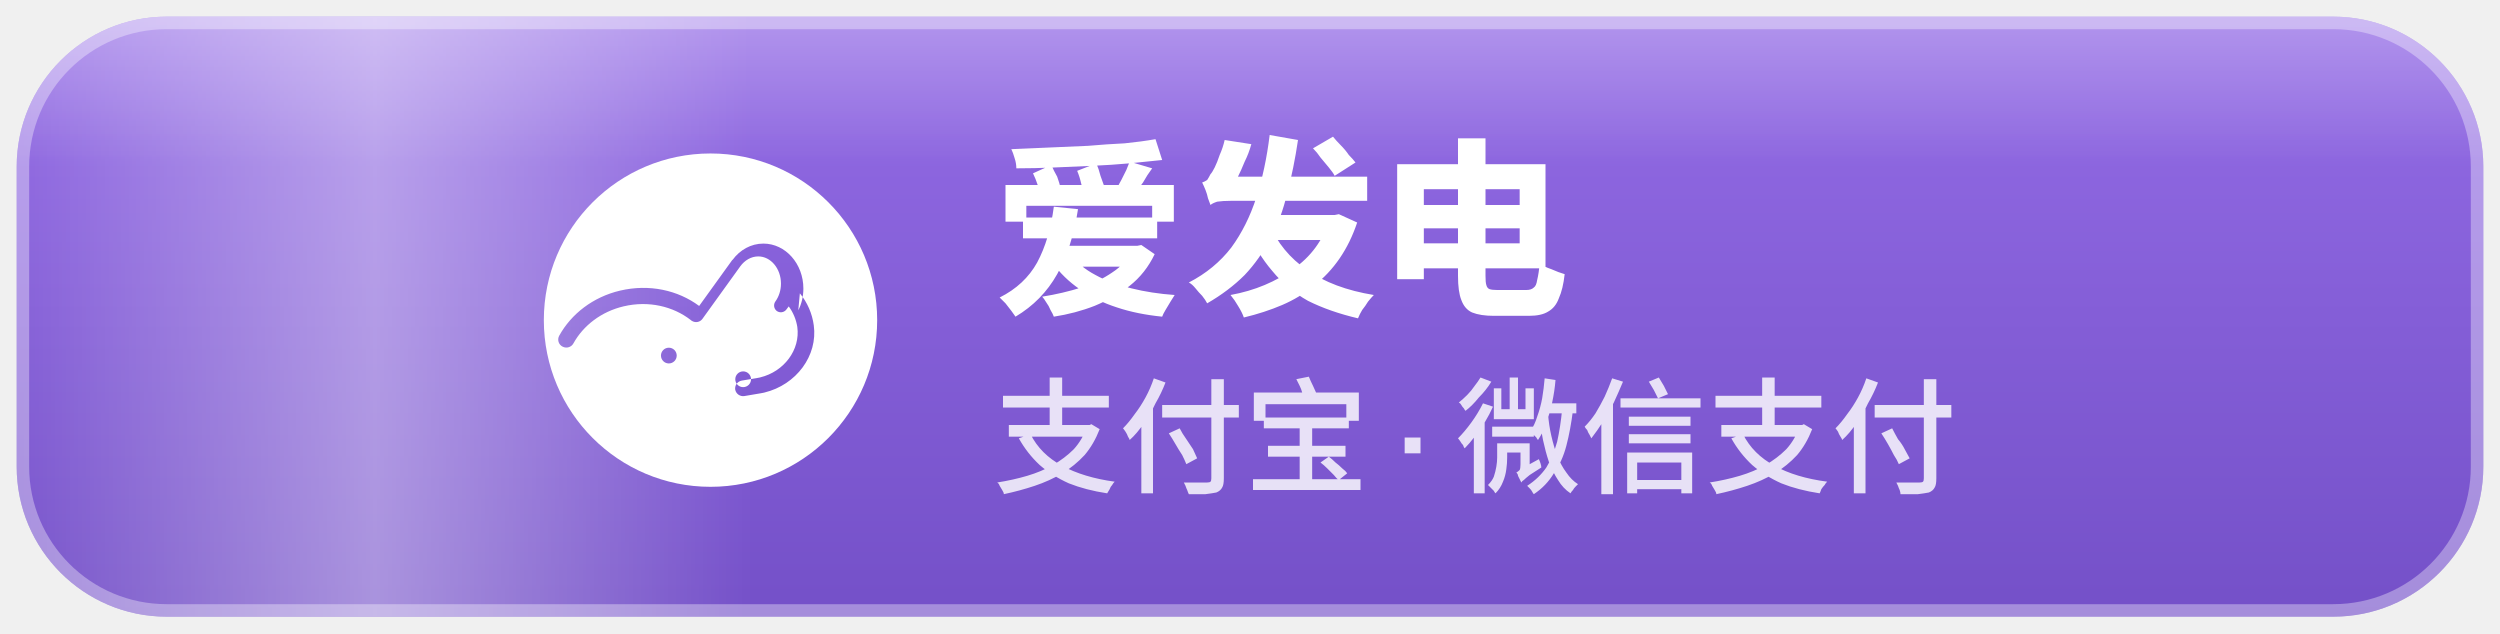
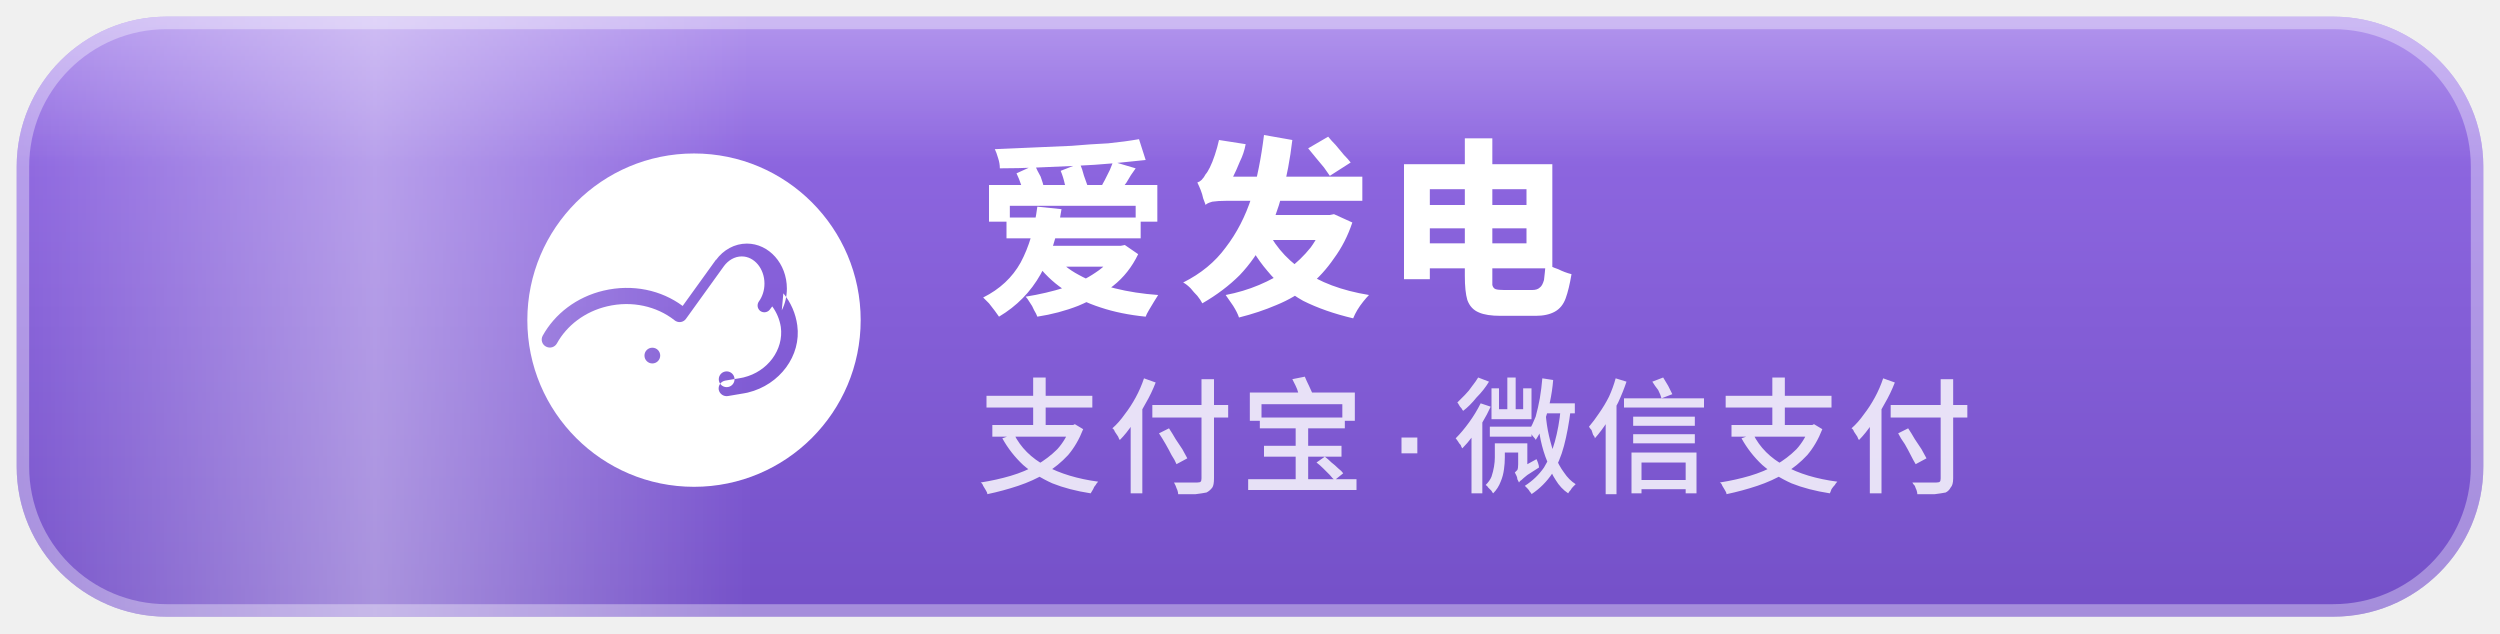
<svg xmlns="http://www.w3.org/2000/svg" width="300" height="76" viewBox="0 0 300 76">
  <defs>
    <linearGradient id="f" x1="0" y1="0" x2="0" y2="1">
      <stop offset="0" stop-color="#946CE6" />
      <stop offset="1" stop-color="#7450C8" />
    </linearGradient>
    <linearGradient id="s" x1="0" y1="0" x2="1" y2="0">
      <stop offset="0" stop-color="#fff" stop-opacity="0" />
      <stop offset=".5" stop-color="#fff" stop-opacity=".38" />
      <stop offset="1" stop-color="#fff" stop-opacity="0" />
    </linearGradient>
    <linearGradient id="t" x1="0" y1="0" x2="0" y2="1">
      <stop offset="0" stop-color="#fff" stop-opacity=".28" />
      <stop offset=".5" stop-color="#fff" stop-opacity="0" />
    </linearGradient>
    <clipPath id="c">
      <rect x="2" y="2" width="296" height="72" rx="18" />
    </clipPath>
  </defs>
  <style>@keyframes sh{0%{transform:translateX(-140px) skewX(-22deg)}55%,100%{transform:translateX(440px) skewX(-22deg)}}.sh{animation:sh 3.6s ease-in-out infinite}@keyframes beat{0%,50%,100%{transform:scale(1)}12%{transform:scale(1.18)}24%{transform:scale(.95)}36%{transform:scale(1.1)}}.m{animation:beat 1.8s ease-in-out infinite;transform-box:fill-box;transform-origin:center}@media (prefers-reduced-motion:reduce){*{animation:none!important}}</style>
  <rect x="2" y="2" width="296" height="72" rx="18" fill="url(#f)" />
  <g clip-path="url(#c)">
    <rect x="2" y="2" width="296" height="36.0" fill="url(#t)" />
    <rect class="sh" x="0" y="0" width="90" height="76" fill="url(#s)" />
  </g>
  <rect x="2.75" y="2.75" width="294.5" height="70.5" rx="17.25" fill="none" stroke="#fff" stroke-opacity=".35" stroke-width="1.5" />
  <g class="m">
-     <path transform="translate(65.26 18.00) scale(1.6667)" fill="#fff" d="M9 14.234a.567.567 0 1 0 0 1.134.567.567 0 0 0 0-1.134m5.351 1.705a.567.567 0 1 0 0 1.135.567.567 0 0 0 0-1.135M24 12.25c0 6.627-5.373 12-12 12s-12-5.373-12-12 5.373-12 12-12 12 5.373 12 12m-5.68-.708c.236-.46.367-.996.367-1.565 0-1.789-1.29-3.239-2.88-3.239-.893 0-1.692.457-2.22 1.175l-.008-.01-.017.025-.006.007-2.373 3.293c-1.53-1.135-3.592-1.598-5.693-1.104-1.95.459-3.519 1.682-4.383 3.247a.57.57 0 0 0 .249.79l.008.003a.58.58 0 0 0 .769-.245c.71-1.282 2.004-2.284 3.613-2.663 1.808-.426 3.578.006 4.837.99.032.03.069.056.11.075a.56.56 0 0 0 .72-.155l.003-.003 2.734-3.796c.312-.425.775-.705 1.288-.705.903 0 1.635.877 1.635 1.958 0 .493-.153.943-.403 1.287a.5.5 0 0 0 .087.672l.016.012a.5.5 0 0 0 .67-.081 3 3 0 0 0 .19-.25 3.4 3.4 0 0 1 .617 1.48c.226 1.648-.958 3.215-2.665 3.63l-.04.01c-.043.012-.088.02-.132.026l-1.168.198a.577.577 0 0 0-.465.656.58.58 0 0 0 .67.454l1.164-.198c.06-.008.12-.02.18-.034l.09-.02c2.293-.556 3.851-2.656 3.552-4.837a4.6 4.6 0 0 0-1.003-2.307z" />
+     <path transform="translate(63.28 18.00) scale(1.6667)" fill="#fff" d="M9 14.234a.567.567 0 1 0 0 1.134.567.567 0 0 0 0-1.134m5.351 1.705a.567.567 0 1 0 0 1.135.567.567 0 0 0 0-1.135M24 12.25c0 6.627-5.373 12-12 12s-12-5.373-12-12 5.373-12 12-12 12 5.373 12 12m-5.68-.708c.236-.46.367-.996.367-1.565 0-1.789-1.29-3.239-2.88-3.239-.893 0-1.692.457-2.22 1.175l-.008-.01-.017.025-.006.007-2.373 3.293c-1.53-1.135-3.592-1.598-5.693-1.104-1.95.459-3.519 1.682-4.383 3.247a.57.57 0 0 0 .249.79l.008.003a.58.58 0 0 0 .769-.245c.71-1.282 2.004-2.284 3.613-2.663 1.808-.426 3.578.006 4.837.99.032.03.069.056.11.075a.56.56 0 0 0 .72-.155l.003-.003 2.734-3.796c.312-.425.775-.705 1.288-.705.903 0 1.635.877 1.635 1.958 0 .493-.153.943-.403 1.287a.5.5 0 0 0 .087.672l.016.012a.5.5 0 0 0 .67-.081 3 3 0 0 0 .19-.25 3.4 3.4 0 0 1 .617 1.48c.226 1.648-.958 3.215-2.665 3.63l-.04.01c-.043.012-.088.02-.132.026l-1.168.198a.577.577 0 0 0-.465.656.58.58 0 0 0 .67.454l1.164-.198c.06-.008.12-.02.18-.034l.09-.02c2.293-.556 3.851-2.656 3.552-4.837a4.6 4.6 0 0 0-1.003-2.307z" />
  </g>
-   <path transform="translate(119.26 36.00)" fill="#fff" d="M1.4 -13.8H21.6V-9.4H19V-11.3H3.9V-9.4H1.4ZM4.7 -15.2 6.9 -16.2Q7.2 -15.5 7.6 -14.8Q7.9 -14 8 -13.4L5.7 -12.3Q5.6 -12.9 5.3 -13.7Q5 -14.6 4.7 -15.2ZM10 -15.5 12.3 -16.4Q12.6 -15.7 12.8 -14.9Q13.1 -14.1 13.3 -13.5L10.9 -12.5Q10.8 -13.1 10.5 -13.9Q10.3 -14.8 10 -15.5ZM19.4 -19.3 20.2 -16.8Q18.4 -16.6 16.3 -16.4Q14.1 -16.2 11.8 -16.1Q9.5 -16 7.2 -15.9Q4.9 -15.8 2.7 -15.8Q2.7 -16.4 2.5 -17Q2.3 -17.7 2.1 -18.1Q4.4 -18.2 6.7 -18.3Q9 -18.4 11.3 -18.5Q13.6 -18.7 15.7 -18.8Q17.7 -19 19.4 -19.3ZM16.3 -16.6 19 -15.8Q18.4 -15 17.9 -14.1Q17.3 -13.3 16.9 -12.7L14.8 -13.4Q15 -13.9 15.3 -14.4Q15.6 -15 15.9 -15.6Q16.1 -16.1 16.3 -16.6ZM9.2 -5.5Q10.3 -4 12.2 -3Q14 -2 16.5 -1.4Q18.9 -0.8 21.7 -0.6Q21.5 -0.3 21.2 0.2Q20.9 0.7 20.6 1.2Q20.3 1.7 20.2 2Q17.2 1.7 14.8 0.9Q12.3 0.1 10.3 -1.3Q8.4 -2.6 7 -4.5ZM8 -6.5H17.5V-4H8ZM16.7 -6.5H17.2L17.7 -6.6L19.3 -5.5Q18.2 -3.2 16.3 -1.7Q14.5 -0.3 12.1 0.7Q9.8 1.6 7.2 2Q7.1 1.7 6.8 1.2Q6.6 0.7 6.3 0.3Q6 -0.2 5.8 -0.4Q8.3 -0.8 10.5 -1.5Q12.6 -2.2 14.2 -3.3Q15.9 -4.4 16.7 -6.1ZM3.5 -9.9H19.6V-7.4H3.5ZM7.2 -11.2 10.1 -10.9Q9.4 -6.3 7.6 -3.1Q5.8 0.1 2.6 2Q2.4 1.7 2.1 1.3Q1.7 0.8 1.4 0.4Q1 -0 0.7 -0.3Q3.7 -1.8 5.2 -4.5Q6.7 -7.3 7.2 -11.2Z M33 -9.2Q34.5 -5.7 37.6 -3.6Q40.7 -1.4 45.6 -0.6Q45.3 -0.3 44.9 0.2Q44.6 0.7 44.2 1.2Q43.9 1.7 43.7 2.2Q40.3 1.4 37.7 0.1Q35.2 -1.3 33.4 -3.5Q31.6 -5.6 30.4 -8.4ZM40.3 -10.2H40.9L41.4 -10.3L43.6 -9.3Q42.8 -6.9 41.5 -5Q40.2 -3.1 38.4 -1.7Q36.7 -0.3 34.6 0.6Q32.5 1.5 30 2.1Q29.8 1.5 29.3 0.7Q28.9 -0 28.4 -0.6Q30.6 -1 32.5 -1.8Q34.4 -2.6 35.9 -3.7Q37.5 -4.8 38.6 -6.3Q39.7 -7.8 40.3 -9.7ZM32 -10.2H40.7V-7.2H31.2ZM33.1 -19.8 36.5 -19.2Q36 -15.8 35.2 -12.8Q34.5 -9.8 33.2 -7.4Q31.9 -4.9 30.1 -3Q28.2 -1.1 25.6 0.4Q25.4 0 25 -0.5Q24.6 -0.9 24.2 -1.4Q23.8 -1.9 23.4 -2.1Q26.5 -3.7 28.5 -6.3Q30.4 -8.9 31.5 -12.3Q32.6 -15.7 33.1 -19.8ZM38.3 -18.2 40.7 -19.6Q41.1 -19.1 41.6 -18.6Q42.2 -18 42.6 -17.4Q43.1 -16.9 43.4 -16.5L40.9 -14.9Q40.7 -15.3 40.2 -15.9Q39.7 -16.5 39.2 -17.1Q38.8 -17.7 38.3 -18.2ZM26 -11.4Q25.9 -11.7 25.7 -12.2Q25.6 -12.7 25.4 -13.2Q25.2 -13.7 25 -14.1Q25.3 -14.2 25.6 -14.4Q25.8 -14.7 26 -15.1Q26.2 -15.3 26.5 -15.9Q26.8 -16.5 27.1 -17.4Q27.5 -18.3 27.7 -19.2L30.9 -18.7Q30.6 -17.6 30.1 -16.6Q29.7 -15.6 29.2 -14.6Q28.7 -13.7 28.3 -13V-13Q28.3 -13 27.9 -12.8Q27.6 -12.7 27.1 -12.4Q26.7 -12.2 26.3 -11.9Q26 -11.6 26 -11.4ZM26 -11.4V-13.6L27.8 -14.8H44.8L44.8 -11.9H28.4Q27.5 -11.9 26.8 -11.8Q26.2 -11.6 26 -11.4Z M49.9 -11.4H64.9V-8.6H49.9ZM55.7 -19.4H59V-2.9Q59 -2.1 59.1 -1.8Q59.2 -1.4 59.5 -1.3Q59.8 -1.2 60.4 -1.2Q60.6 -1.2 60.9 -1.2Q61.3 -1.2 61.7 -1.2Q62.1 -1.2 62.6 -1.2Q63 -1.2 63.4 -1.2Q63.7 -1.2 63.9 -1.2Q64.5 -1.2 64.8 -1.5Q65.1 -1.7 65.2 -2.4Q65.4 -3.2 65.5 -4.4Q66 -4 66.9 -3.7Q67.8 -3.3 68.5 -3.1Q68.3 -1.3 67.8 -0.2Q67.4 0.9 66.5 1.4Q65.7 1.9 64.2 1.9Q64 1.9 63.5 1.9Q63.1 1.9 62.6 1.9Q62.1 1.9 61.6 1.9Q61.1 1.9 60.7 1.9Q60.2 1.9 60 1.9Q58.4 1.9 57.4 1.5Q56.5 1.1 56.1 0Q55.7 -1 55.7 -2.9ZM50.4 -16.3H66.2V-3.8H50.4V-6.8H63.1V-13.3H50.4ZM48.4 -16.3H51.6V-2.5H48.4Z" />
-   <path transform="translate(119.26 58.00)" fill="#fff" fill-opacity=".82" d="M4.4 -5.9Q5.6 -3.5 8.2 -2.1Q10.8 -0.7 14.5 -0.2Q14.3 -0 14.2 0.2Q14 0.4 13.9 0.7Q13.7 1 13.6 1.2Q11 0.8 9 -0Q7 -0.9 5.5 -2.2Q4 -3.6 3 -5.4ZM1.8 -7H11.5V-5.6H1.8ZM1.1 -10.5H13.8V-9.1H1.1ZM6.7 -12.7H8.2V-6.4H6.7ZM11.2 -7H11.5L11.7 -7.1L12.7 -6.5Q12 -4.7 10.9 -3.4Q9.7 -2.1 8.2 -1.2Q6.7 -0.3 4.9 0.3Q3.1 0.9 1.2 1.3Q1.2 1.1 1 0.8Q0.9 0.6 0.7 0.3Q0.6 0 0.4 -0.1Q2.3 -0.4 4 -0.9Q5.7 -1.4 7.1 -2.2Q8.5 -3 9.6 -4.1Q10.6 -5.2 11.2 -6.8Z M20.2 -9.4H29.4V-7.9H20.2ZM26.1 -12.5H27.6V-0.6Q27.6 0.2 27.4 0.5Q27.2 0.9 26.7 1.1Q26.2 1.2 25.4 1.3Q24.6 1.3 23.4 1.3Q23.3 1.1 23.2 0.8Q23.1 0.6 23 0.3Q22.9 0.1 22.8 -0.1Q23.4 -0.1 24 -0.1Q24.6 -0.1 25 -0.1Q25.5 -0.1 25.6 -0.1Q25.9 -0.1 26 -0.2Q26.1 -0.3 26.1 -0.6ZM21 -6 22.3 -6.6Q22.6 -6 23.1 -5.3Q23.5 -4.7 23.9 -4.1Q24.2 -3.4 24.4 -3L23.1 -2.3Q22.9 -2.8 22.6 -3.4Q22.2 -4 21.8 -4.7Q21.4 -5.4 21 -6ZM17.7 -8.4 19.1 -9.9 19.1 -9.8V1.2H17.7ZM19.2 -12.6 20.6 -12.1Q20.1 -10.8 19.4 -9.6Q18.8 -8.3 18 -7.2Q17.2 -6 16.3 -5.2Q16.3 -5.3 16.1 -5.6Q16 -5.9 15.8 -6.2Q15.6 -6.5 15.5 -6.6Q16.2 -7.3 16.9 -8.3Q17.6 -9.2 18.2 -10.3Q18.8 -11.4 19.2 -12.6Z M36.7 -7.3H38.2V0.1H36.7ZM32.4 -7.9H42.6V-6.6H32.4ZM32.9 -4.5H42.2V-3.2H32.9ZM31.1 -0.5H44V0.8H31.1ZM39.2 -2.5 40.2 -3.2Q40.6 -2.9 41 -2.5Q41.4 -2.2 41.8 -1.8Q42.2 -1.5 42.4 -1.2L41.4 -0.4Q41.1 -0.6 40.8 -1Q40.4 -1.4 40 -1.8Q39.6 -2.2 39.2 -2.5ZM31.2 -10.9H43.8V-7.5H42.3V-9.5H32.6V-7.5H31.2ZM36.3 -12.5 37.8 -12.8Q38 -12.3 38.3 -11.7Q38.6 -11 38.8 -10.6L37.3 -10.2Q37.2 -10.5 37 -10.9Q36.9 -11.3 36.7 -11.7Q36.5 -12.1 36.3 -12.5Z M49.3 -3.6V-5.5H51.2V-3.6Z M63.3 -0.1 63.1 -1.3 63.4 -1.8 65.4 -2.9Q65.5 -2.7 65.6 -2.4Q65.7 -2.1 65.7 -1.9Q64.8 -1.3 64.3 -1Q63.8 -0.6 63.6 -0.4Q63.4 -0.3 63.3 -0.1ZM63.3 -0.1Q63.2 -0.3 63.1 -0.5Q63 -0.7 62.9 -0.9Q62.9 -1.1 62.7 -1.3Q62.9 -1.4 63.1 -1.6Q63.2 -1.8 63.2 -2.3V-4.8H64.3V-1.2Q64.3 -1.2 64.2 -1.1Q64 -1 63.8 -0.8Q63.6 -0.6 63.4 -0.4Q63.3 -0.3 63.3 -0.1ZM66.3 -9.6H69.9V-8.4H65.8ZM66.1 -12.6 67.4 -12.4Q67.3 -11.1 67 -9.7Q66.7 -8.4 66.3 -7.2Q65.9 -6.1 65.3 -5.2Q65.2 -5.3 65.1 -5.5Q64.9 -5.7 64.7 -5.9Q64.6 -6.1 64.4 -6.3Q64.9 -7 65.2 -8Q65.6 -9.1 65.8 -10.2Q66 -11.4 66.1 -12.6ZM66.5 -8.4Q66.6 -7 66.9 -5.7Q67.2 -4.4 67.6 -3.3Q68.1 -2.1 68.7 -1.3Q69.3 -0.4 70.1 0.1Q70 0.2 69.8 0.4Q69.6 0.6 69.5 0.8Q69.3 1 69.2 1.2Q68.3 0.6 67.7 -0.4Q67.1 -1.3 66.6 -2.6Q66.2 -3.8 65.9 -5.2Q65.6 -6.7 65.5 -8.2ZM68.2 -8.9 69.5 -8.8Q69.2 -6.4 68.7 -4.5Q68.2 -2.6 67.2 -1.2Q66.3 0.3 64.8 1.3Q64.7 1.2 64.6 1Q64.5 0.8 64.3 0.6Q64.1 0.4 64 0.3Q65.4 -0.6 66.3 -1.9Q67.1 -3.2 67.6 -5Q68 -6.8 68.2 -8.9ZM61.9 -12.7H62.9V-8.5H61.9ZM60 -11.4H60.9V-8.9H63.8V-11.4H64.8V-7.7H60ZM59.8 -6.8H64.8V-5.6H59.8ZM60.7 -4.8H64V-3.7H60.7ZM60.4 -4.8H61.6V-3.1Q61.6 -2.4 61.5 -1.7Q61.4 -0.9 61.1 -0.2Q60.8 0.6 60.2 1.2Q60.1 1.1 60 0.9Q59.8 0.7 59.6 0.5Q59.4 0.3 59.3 0.2Q59.8 -0.3 60 -0.8Q60.2 -1.4 60.3 -2Q60.4 -2.6 60.4 -3.1ZM58.4 -12.7 59.7 -12.2Q59.1 -11.2 58.2 -10.3Q57.4 -9.3 56.6 -8.7Q56.5 -8.8 56.4 -9Q56.2 -9.2 56.1 -9.4Q56 -9.6 55.8 -9.7Q56.3 -10.1 56.8 -10.6Q57.3 -11.1 57.7 -11.7Q58.1 -12.2 58.4 -12.7ZM58.7 -9.6 59.9 -9.2Q59.5 -8.3 58.9 -7.3Q58.4 -6.4 57.7 -5.6Q57.1 -4.8 56.5 -4.2Q56.4 -4.3 56.3 -4.6Q56.1 -4.8 56 -5Q55.8 -5.3 55.7 -5.4Q56.5 -6.2 57.3 -7.3Q58.1 -8.4 58.7 -9.6ZM57.6 -6.6 58.9 -7.9 58.9 -7.9V1.2H57.6Z M76.2 -8H83.6V-6.9H76.2ZM76.2 -5.9H83.6V-4.8H76.2ZM76.9 -0.4H83V0.7H76.9ZM75.2 -10.2H84.8V-9.1H75.2ZM76 -3.7H83.8V1.2H82.5V-2.5H77.2V1.2H76ZM78.6 -12.2 79.8 -12.7Q80.1 -12.2 80.4 -11.7Q80.7 -11.1 80.9 -10.7L79.7 -10.2Q79.5 -10.6 79.2 -11.2Q78.9 -11.7 78.6 -12.2ZM74.2 -12.6 75.5 -12.2Q75 -11 74.4 -9.7Q73.8 -8.5 73.1 -7.4Q72.4 -6.3 71.7 -5.4Q71.6 -5.6 71.5 -5.8Q71.3 -6.1 71.2 -6.4Q71 -6.6 70.9 -6.8Q71.6 -7.5 72.2 -8.4Q72.8 -9.4 73.3 -10.4Q73.8 -11.5 74.2 -12.6ZM72.9 -8.6 74.2 -9.9 74.3 -9.9V1.3H72.9Z M89.9 -5.9Q91.1 -3.5 93.7 -2.1Q96.2 -0.7 100 -0.2Q99.8 -0 99.7 0.2Q99.5 0.4 99.3 0.7Q99.2 1 99.1 1.2Q96.5 0.8 94.5 -0Q92.5 -0.9 91 -2.2Q89.5 -3.6 88.5 -5.4ZM87.3 -7H97V-5.6H87.3ZM86.6 -10.5H99.3V-9.1H86.6ZM92.2 -12.7H93.7V-6.4H92.2ZM96.7 -7H97L97.2 -7.1L98.2 -6.5Q97.5 -4.7 96.4 -3.4Q95.2 -2.1 93.7 -1.2Q92.2 -0.3 90.4 0.3Q88.6 0.9 86.7 1.3Q86.7 1.1 86.5 0.8Q86.4 0.6 86.2 0.3Q86.1 0 85.9 -0.1Q87.8 -0.4 89.5 -0.9Q91.2 -1.4 92.6 -2.2Q94 -3 95.1 -4.1Q96.1 -5.2 96.7 -6.8Z M105.7 -9.4H114.9V-7.9H105.7ZM111.6 -12.5H113.1V-0.6Q113.1 0.2 112.9 0.5Q112.7 0.9 112.2 1.1Q111.7 1.2 110.9 1.3Q110.1 1.3 108.8 1.3Q108.8 1.1 108.7 0.8Q108.6 0.6 108.5 0.3Q108.4 0.1 108.3 -0.1Q108.9 -0.1 109.5 -0.1Q110.1 -0.1 110.5 -0.1Q111 -0.1 111.1 -0.1Q111.4 -0.1 111.5 -0.2Q111.6 -0.3 111.6 -0.6ZM106.5 -6 107.8 -6.6Q108.1 -6 108.5 -5.3Q109 -4.7 109.3 -4.1Q109.7 -3.4 109.9 -3L108.6 -2.3Q108.4 -2.8 108 -3.4Q107.7 -4 107.3 -4.7Q106.9 -5.4 106.5 -6ZM103.2 -8.4 104.6 -9.9 104.6 -9.8V1.2H103.2ZM104.7 -12.6 106.1 -12.1Q105.6 -10.8 104.9 -9.6Q104.3 -8.3 103.5 -7.2Q102.7 -6 101.8 -5.2Q101.8 -5.3 101.6 -5.6Q101.4 -5.9 101.3 -6.2Q101.1 -6.5 101 -6.6Q101.7 -7.3 102.4 -8.3Q103.1 -9.2 103.7 -10.3Q104.3 -11.4 104.7 -12.6Z" />
+   <path transform="translate(117.28 36.00)" fill="#fff" d="M1.4 -13.8H21.6V-9.4H19V-11.3H3.9V-9.4H1.4ZM4.7 -15.2 6.9 -16.2Q7.2 -15.5 7.6 -14.8Q7.9 -14 8 -13.4L5.7 -12.3Q5.6 -12.9 5.3 -13.7Q5 -14.6 4.7 -15.2ZM10 -15.5 12.3 -16.4Q12.6 -15.7 12.8 -14.9Q13.1 -14.1 13.3 -13.5L10.9 -12.5Q10.8 -13.1 10.5 -13.9Q10.3 -14.8 10 -15.5ZM19.4 -19.3 20.2 -16.8Q18.4 -16.6 16.3 -16.4Q14.1 -16.2 11.8 -16.1Q9.5 -16 7.2 -15.9Q4.9 -15.8 2.7 -15.8Q2.7 -16.4 2.5 -17Q2.3 -17.7 2.1 -18.1Q4.4 -18.2 6.7 -18.3Q9 -18.4 11.3 -18.5Q13.6 -18.7 15.7 -18.8Q17.7 -19 19.4 -19.3ZM16.3 -16.6 19 -15.8Q18.4 -15 17.9 -14.1Q17.3 -13.3 16.9 -12.7L14.8 -13.4Q15 -13.9 15.3 -14.4Q15.6 -15 15.9 -15.6Q16.1 -16.1 16.3 -16.6ZM9.2 -5.5Q10.3 -4 12.2 -3Q14 -2 16.5 -1.4Q18.9 -0.8 21.7 -0.6Q21.5 -0.3 21.2 0.2Q20.9 0.7 20.6 1.2Q20.3 1.7 20.2 2Q17.2 1.7 14.8 0.9Q12.3 0.1 10.3 -1.3Q8.4 -2.6 7 -4.5ZM8 -6.5H17.5V-4H8ZM16.7 -6.5H17.2L17.7 -6.6L19.3 -5.5Q18.2 -3.2 16.3 -1.7Q14.5 -0.3 12.1 0.7Q9.8 1.6 7.2 2Q7.1 1.7 6.8 1.2Q6.6 0.7 6.3 0.3Q6 -0.2 5.8 -0.4Q8.3 -0.8 10.5 -1.5Q12.6 -2.2 14.2 -3.3Q15.9 -4.4 16.7 -6.1ZM3.5 -9.9H19.6V-7.4H3.5ZM7.2 -11.2 10.1 -10.9Q9.4 -6.3 7.6 -3.1Q5.8 0.1 2.6 2Q2.4 1.7 2.1 1.3Q1.7 0.8 1.4 0.4Q1 -0 0.7 -0.3Q3.7 -1.8 5.2 -4.5Q6.7 -7.3 7.2 -11.2Z M34.4 -9.2Q35.9 -5.7 39 -3.6Q42.1 -1.4 47 -0.6Q46.7 -0.3 46.3 0.2Q45.9 0.7 45.6 1.2Q45.3 1.7 45.1 2.2Q41.7 1.4 39.1 0.1Q36.6 -1.3 34.8 -3.5Q33 -5.6 31.8 -8.4ZM41.7 -10.2H42.3L42.8 -10.3L45 -9.3Q44.2 -6.9 42.8 -5Q41.5 -3.1 39.8 -1.7Q38.1 -0.3 35.9 0.6Q33.8 1.5 31.4 2.1Q31.2 1.5 30.7 0.7Q30.2 -0 29.8 -0.6Q31.9 -1 33.8 -1.8Q35.7 -2.6 37.3 -3.7Q38.8 -4.8 40 -6.3Q41.1 -7.8 41.7 -9.7ZM33.4 -10.2H42.1V-7.2H32.5ZM34.4 -19.8 37.8 -19.2Q37.4 -15.8 36.6 -12.8Q35.8 -9.8 34.6 -7.4Q33.3 -4.9 31.5 -3Q29.6 -1.1 27 0.4Q26.8 0 26.4 -0.5Q26 -0.9 25.6 -1.4Q25.1 -1.9 24.7 -2.1Q27.9 -3.7 29.8 -6.3Q31.8 -8.9 32.9 -12.3Q33.9 -15.7 34.4 -19.8ZM39.7 -18.2 42.1 -19.6Q42.5 -19.1 43 -18.6Q43.5 -18 44 -17.4Q44.5 -16.9 44.8 -16.5L42.3 -14.9Q42 -15.3 41.6 -15.9Q41.1 -16.5 40.6 -17.1Q40.1 -17.7 39.7 -18.2ZM27.4 -11.4Q27.3 -11.7 27.1 -12.2Q27 -12.7 26.8 -13.2Q26.6 -13.7 26.4 -14.1Q26.7 -14.2 26.9 -14.4Q27.2 -14.7 27.4 -15.1Q27.6 -15.3 27.9 -15.9Q28.2 -16.5 28.5 -17.4Q28.8 -18.3 29 -19.2L32.2 -18.7Q32 -17.6 31.5 -16.6Q31.1 -15.6 30.6 -14.6Q30.1 -13.7 29.7 -13V-13Q29.7 -13 29.3 -12.8Q29 -12.7 28.5 -12.4Q28.1 -12.2 27.7 -11.9Q27.4 -11.6 27.4 -11.4ZM27.4 -11.4V-13.6L29.1 -14.8H46.2L46.2 -11.9H29.8Q28.9 -11.9 28.2 -11.8Q27.5 -11.6 27.4 -11.4Z M52.6 -11.4H67.6V-8.6H52.6ZM58.5 -19.4H61.8V-2.9Q61.8 -2.1 61.8 -1.8Q61.9 -1.4 62.2 -1.3Q62.5 -1.2 63.2 -1.2Q63.3 -1.2 63.7 -1.2Q64 -1.2 64.5 -1.2Q64.9 -1.2 65.3 -1.2Q65.8 -1.2 66.1 -1.2Q66.5 -1.2 66.6 -1.2Q67.2 -1.2 67.5 -1.5Q67.8 -1.7 68 -2.4Q68.1 -3.2 68.2 -4.4Q68.8 -4 69.7 -3.7Q70.5 -3.3 71.3 -3.1Q71 -1.3 70.6 -0.2Q70.2 0.9 69.3 1.4Q68.4 1.9 67 1.9Q66.7 1.9 66.3 1.9Q65.9 1.9 65.4 1.9Q64.9 1.9 64.3 1.9Q63.8 1.9 63.4 1.9Q63 1.9 62.8 1.9Q61.1 1.9 60.2 1.5Q59.2 1.1 58.8 0Q58.5 -1 58.5 -2.9ZM53.2 -16.3H69V-3.8H53.2V-6.8H65.9V-13.3H53.2ZM51.2 -16.3H54.3V-2.5H51.2Z" />
+   <path transform="translate(117.28 58.00)" fill="#fff" fill-opacity=".82" d="M4.4 -5.9Q5.6 -3.5 8.2 -2.1Q10.8 -0.7 14.5 -0.2Q14.3 -0 14.2 0.2Q14 0.4 13.9 0.7Q13.7 1 13.6 1.2Q11 0.8 9 -0Q7 -0.9 5.5 -2.2Q4 -3.6 3 -5.4ZM1.8 -7H11.5V-5.6H1.8ZM1.1 -10.5H13.8V-9.1H1.1ZM6.7 -12.7H8.2V-6.4H6.7ZM11.2 -7H11.5L11.7 -7.1L12.7 -6.5Q12 -4.7 10.9 -3.4Q9.7 -2.1 8.2 -1.2Q6.7 -0.3 4.9 0.3Q3.1 0.9 1.2 1.3Q1.2 1.1 1 0.8Q0.9 0.6 0.7 0.3Q0.6 0 0.4 -0.1Q2.3 -0.4 4 -0.9Q5.7 -1.4 7.1 -2.2Q8.5 -3 9.6 -4.1Q10.6 -5.2 11.2 -6.8Z M21 -9.4H30.1V-7.9H21ZM26.9 -12.5H28.4V-0.6Q28.4 0.2 28.2 0.5Q27.9 0.9 27.5 1.1Q27 1.2 26.2 1.3Q25.3 1.3 24.1 1.3Q24.1 1.1 24 0.8Q23.9 0.6 23.8 0.3Q23.7 0.1 23.6 -0.1Q24.2 -0.1 24.8 -0.1Q25.3 -0.1 25.8 -0.1Q26.2 -0.1 26.4 -0.1Q26.7 -0.1 26.8 -0.2Q26.9 -0.3 26.9 -0.6ZM21.8 -6 23 -6.6Q23.4 -6 23.8 -5.3Q24.2 -4.7 24.6 -4.1Q25 -3.4 25.2 -3L23.9 -2.3Q23.7 -2.8 23.3 -3.4Q23 -4 22.6 -4.7Q22.2 -5.4 21.8 -6ZM18.4 -8.4 19.8 -9.9 19.8 -9.8V1.2H18.4ZM20 -12.6 21.4 -12.1Q20.9 -10.8 20.2 -9.6Q19.5 -8.3 18.7 -7.2Q17.9 -6 17.1 -5.2Q17 -5.3 16.9 -5.6Q16.7 -5.9 16.5 -6.2Q16.4 -6.5 16.2 -6.6Q17 -7.3 17.7 -8.3Q18.4 -9.2 19 -10.3Q19.6 -11.4 20 -12.6Z M38.2 -7.3H39.7V0.1H38.2ZM33.9 -7.9H44.1V-6.6H33.9ZM34.4 -4.5H43.7V-3.2H34.4ZM32.5 -0.5H45.5V0.8H32.5ZM40.7 -2.5 41.7 -3.2Q42.1 -2.9 42.5 -2.5Q42.9 -2.2 43.3 -1.8Q43.7 -1.5 43.9 -1.2L42.9 -0.4Q42.6 -0.6 42.3 -1Q41.9 -1.4 41.5 -1.8Q41.1 -2.2 40.7 -2.5ZM32.7 -10.9H45.3V-7.5H43.8V-9.5H34.1V-7.5H32.7ZM37.8 -12.5 39.3 -12.8Q39.5 -12.3 39.8 -11.7Q40.1 -11 40.3 -10.6L38.8 -10.2Q38.7 -10.5 38.5 -10.9Q38.4 -11.3 38.2 -11.7Q38 -12.1 37.8 -12.5Z M50.9 -3.6V-5.5H52.8V-3.6Z M65 -0.1 64.8 -1.3 65.1 -1.8 67.1 -2.9Q67.2 -2.7 67.3 -2.4Q67.4 -2.1 67.4 -1.9Q66.5 -1.3 66 -1Q65.5 -0.6 65.3 -0.4Q65.1 -0.3 65 -0.1ZM65 -0.1Q64.9 -0.3 64.8 -0.5Q64.8 -0.7 64.7 -0.9Q64.6 -1.1 64.5 -1.3Q64.6 -1.4 64.8 -1.6Q64.9 -1.8 64.9 -2.3V-4.8H66V-1.2Q66 -1.2 65.9 -1.1Q65.7 -1 65.5 -0.8Q65.3 -0.6 65.1 -0.4Q65 -0.3 65 -0.1ZM68 -9.6H71.7V-8.4H67.5ZM67.8 -12.6 69.1 -12.4Q69 -11.1 68.7 -9.7Q68.4 -8.4 68 -7.2Q67.6 -6.1 67 -5.2Q67 -5.3 66.8 -5.5Q66.6 -5.7 66.5 -5.9Q66.3 -6.1 66.2 -6.3Q66.6 -7 67 -8Q67.3 -9.1 67.5 -10.2Q67.7 -11.4 67.8 -12.6ZM68.2 -8.4Q68.3 -7 68.6 -5.7Q68.9 -4.4 69.3 -3.3Q69.8 -2.1 70.4 -1.3Q71 -0.4 71.8 0.1Q71.7 0.2 71.5 0.4Q71.3 0.6 71.2 0.8Q71 1 70.9 1.2Q70 0.6 69.4 -0.4Q68.8 -1.3 68.4 -2.6Q67.9 -3.8 67.6 -5.2Q67.3 -6.7 67.2 -8.2ZM70 -8.9 71.2 -8.8Q70.9 -6.4 70.4 -4.5Q69.9 -2.6 69 -1.2Q68 0.3 66.5 1.3Q66.5 1.2 66.3 1Q66.2 0.8 66 0.6Q65.8 0.4 65.7 0.3Q67.1 -0.6 68 -1.9Q68.8 -3.2 69.3 -5Q69.8 -6.8 70 -8.9ZM63.6 -12.7H64.6V-8.5H63.6ZM61.7 -11.4H62.6V-8.9H65.5V-11.4H66.5V-7.7H61.7ZM61.5 -6.8H66.5V-5.6H61.5ZM62.4 -4.8H65.7V-3.7H62.4ZM62.1 -4.8H63.3V-3.1Q63.3 -2.4 63.2 -1.7Q63.1 -0.9 62.8 -0.2Q62.5 0.6 61.9 1.2Q61.8 1.1 61.7 0.9Q61.5 0.7 61.3 0.5Q61.2 0.3 61 0.2Q61.5 -0.3 61.7 -0.8Q61.9 -1.4 62 -2Q62.1 -2.6 62.1 -3.1ZM60.1 -12.7 61.4 -12.2Q60.8 -11.2 59.9 -10.3Q59.1 -9.3 58.3 -8.7Q58.2 -8.8 58.1 -9Q57.9 -9.2 57.8 -9.4Q57.7 -9.6 57.6 -9.7Q58 -10.1 58.5 -10.6Q59 -11.1 59.4 -11.7Q59.8 -12.2 60.1 -12.7ZM60.4 -9.6 61.6 -9.2Q61.2 -8.3 60.6 -7.3Q60.1 -6.4 59.4 -5.6Q58.8 -4.8 58.2 -4.2Q58.1 -4.3 58 -4.6Q57.8 -4.8 57.7 -5Q57.5 -5.3 57.4 -5.4Q58.2 -6.2 59 -7.3Q59.8 -8.4 60.4 -9.6ZM59.3 -6.6 60.6 -7.9 60.6 -7.9V1.2H59.3Z M78.7 -8H86.1V-6.9H78.7ZM78.7 -5.9H86.1V-4.8H78.7ZM79.3 -0.4H85.4V0.7H79.3ZM77.6 -10.2H87.2V-9.1H77.6ZM78.5 -3.7H86.3V1.2H85V-2.5H79.7V1.2H78.5ZM81 -12.2 82.3 -12.7Q82.6 -12.2 82.9 -11.7Q83.2 -11.1 83.4 -10.7L82.1 -10.2Q82 -10.6 81.7 -11.2Q81.3 -11.7 81 -12.2ZM76.6 -12.6 77.9 -12.2Q77.5 -11 76.9 -9.7Q76.3 -8.5 75.6 -7.4Q74.9 -6.3 74.1 -5.4Q74.1 -5.6 73.9 -5.8Q73.8 -6.1 73.7 -6.4Q73.5 -6.6 73.4 -6.8Q74 -7.5 74.6 -8.4Q75.3 -9.4 75.8 -10.4Q76.3 -11.5 76.6 -12.6ZM75.4 -8.6 76.7 -9.9 76.7 -9.9V1.3H75.4Z M93.1 -5.9Q94.3 -3.5 96.9 -2.1Q99.4 -0.7 103.2 -0.2Q103 -0 102.9 0.2Q102.7 0.4 102.5 0.7Q102.4 1 102.3 1.2Q99.7 0.8 97.7 -0Q95.7 -0.9 94.2 -2.2Q92.7 -3.6 91.7 -5.4ZM90.5 -7H100.2V-5.6H90.5ZM89.8 -10.5H102.5V-9.1H89.8ZM95.4 -12.7H96.9V-6.4H95.4ZM99.9 -7H100.2L100.4 -7.1L101.4 -6.5Q100.7 -4.7 99.6 -3.4Q98.4 -2.1 96.9 -1.2Q95.4 -0.3 93.6 0.3Q91.8 0.9 89.9 1.3Q89.9 1.1 89.7 0.8Q89.6 0.6 89.4 0.3Q89.3 0 89.1 -0.1Q91 -0.4 92.7 -0.9Q94.4 -1.4 95.8 -2.2Q97.2 -3 98.3 -4.1Q99.3 -5.2 99.9 -6.8Z M109.6 -9.4H118.8V-7.9H109.6ZM115.6 -12.5H117.1V-0.6Q117.1 0.2 116.8 0.5Q116.6 0.9 116.2 1.1Q115.7 1.2 114.9 1.3Q114 1.3 112.8 1.3Q112.8 1.1 112.7 0.8Q112.6 0.6 112.5 0.3Q112.3 0.1 112.2 -0.1Q112.9 -0.1 113.4 -0.1Q114 -0.1 114.5 -0.1Q114.9 -0.1 115.1 -0.1Q115.4 -0.1 115.5 -0.2Q115.6 -0.3 115.6 -0.6ZM110.5 -6 111.7 -6.6Q112.1 -6 112.5 -5.3Q112.9 -4.7 113.3 -4.1Q113.7 -3.4 113.9 -3L112.6 -2.3Q112.3 -2.8 112 -3.4Q111.7 -4 111.3 -4.7Q110.8 -5.4 110.5 -6ZM107.1 -8.4 108.5 -9.9 108.5 -9.8V1.2H107.1ZM108.7 -12.6 110.1 -12.1Q109.6 -10.8 108.9 -9.6Q108.2 -8.3 107.4 -7.2Q106.6 -6 105.8 -5.2Q105.7 -5.3 105.6 -5.6Q105.4 -5.9 105.2 -6.2Q105.1 -6.5 104.9 -6.6Q105.7 -7.3 106.4 -8.3Q107.1 -9.2 107.7 -10.3Q108.3 -11.4 108.7 -12.6Z" />
</svg>
